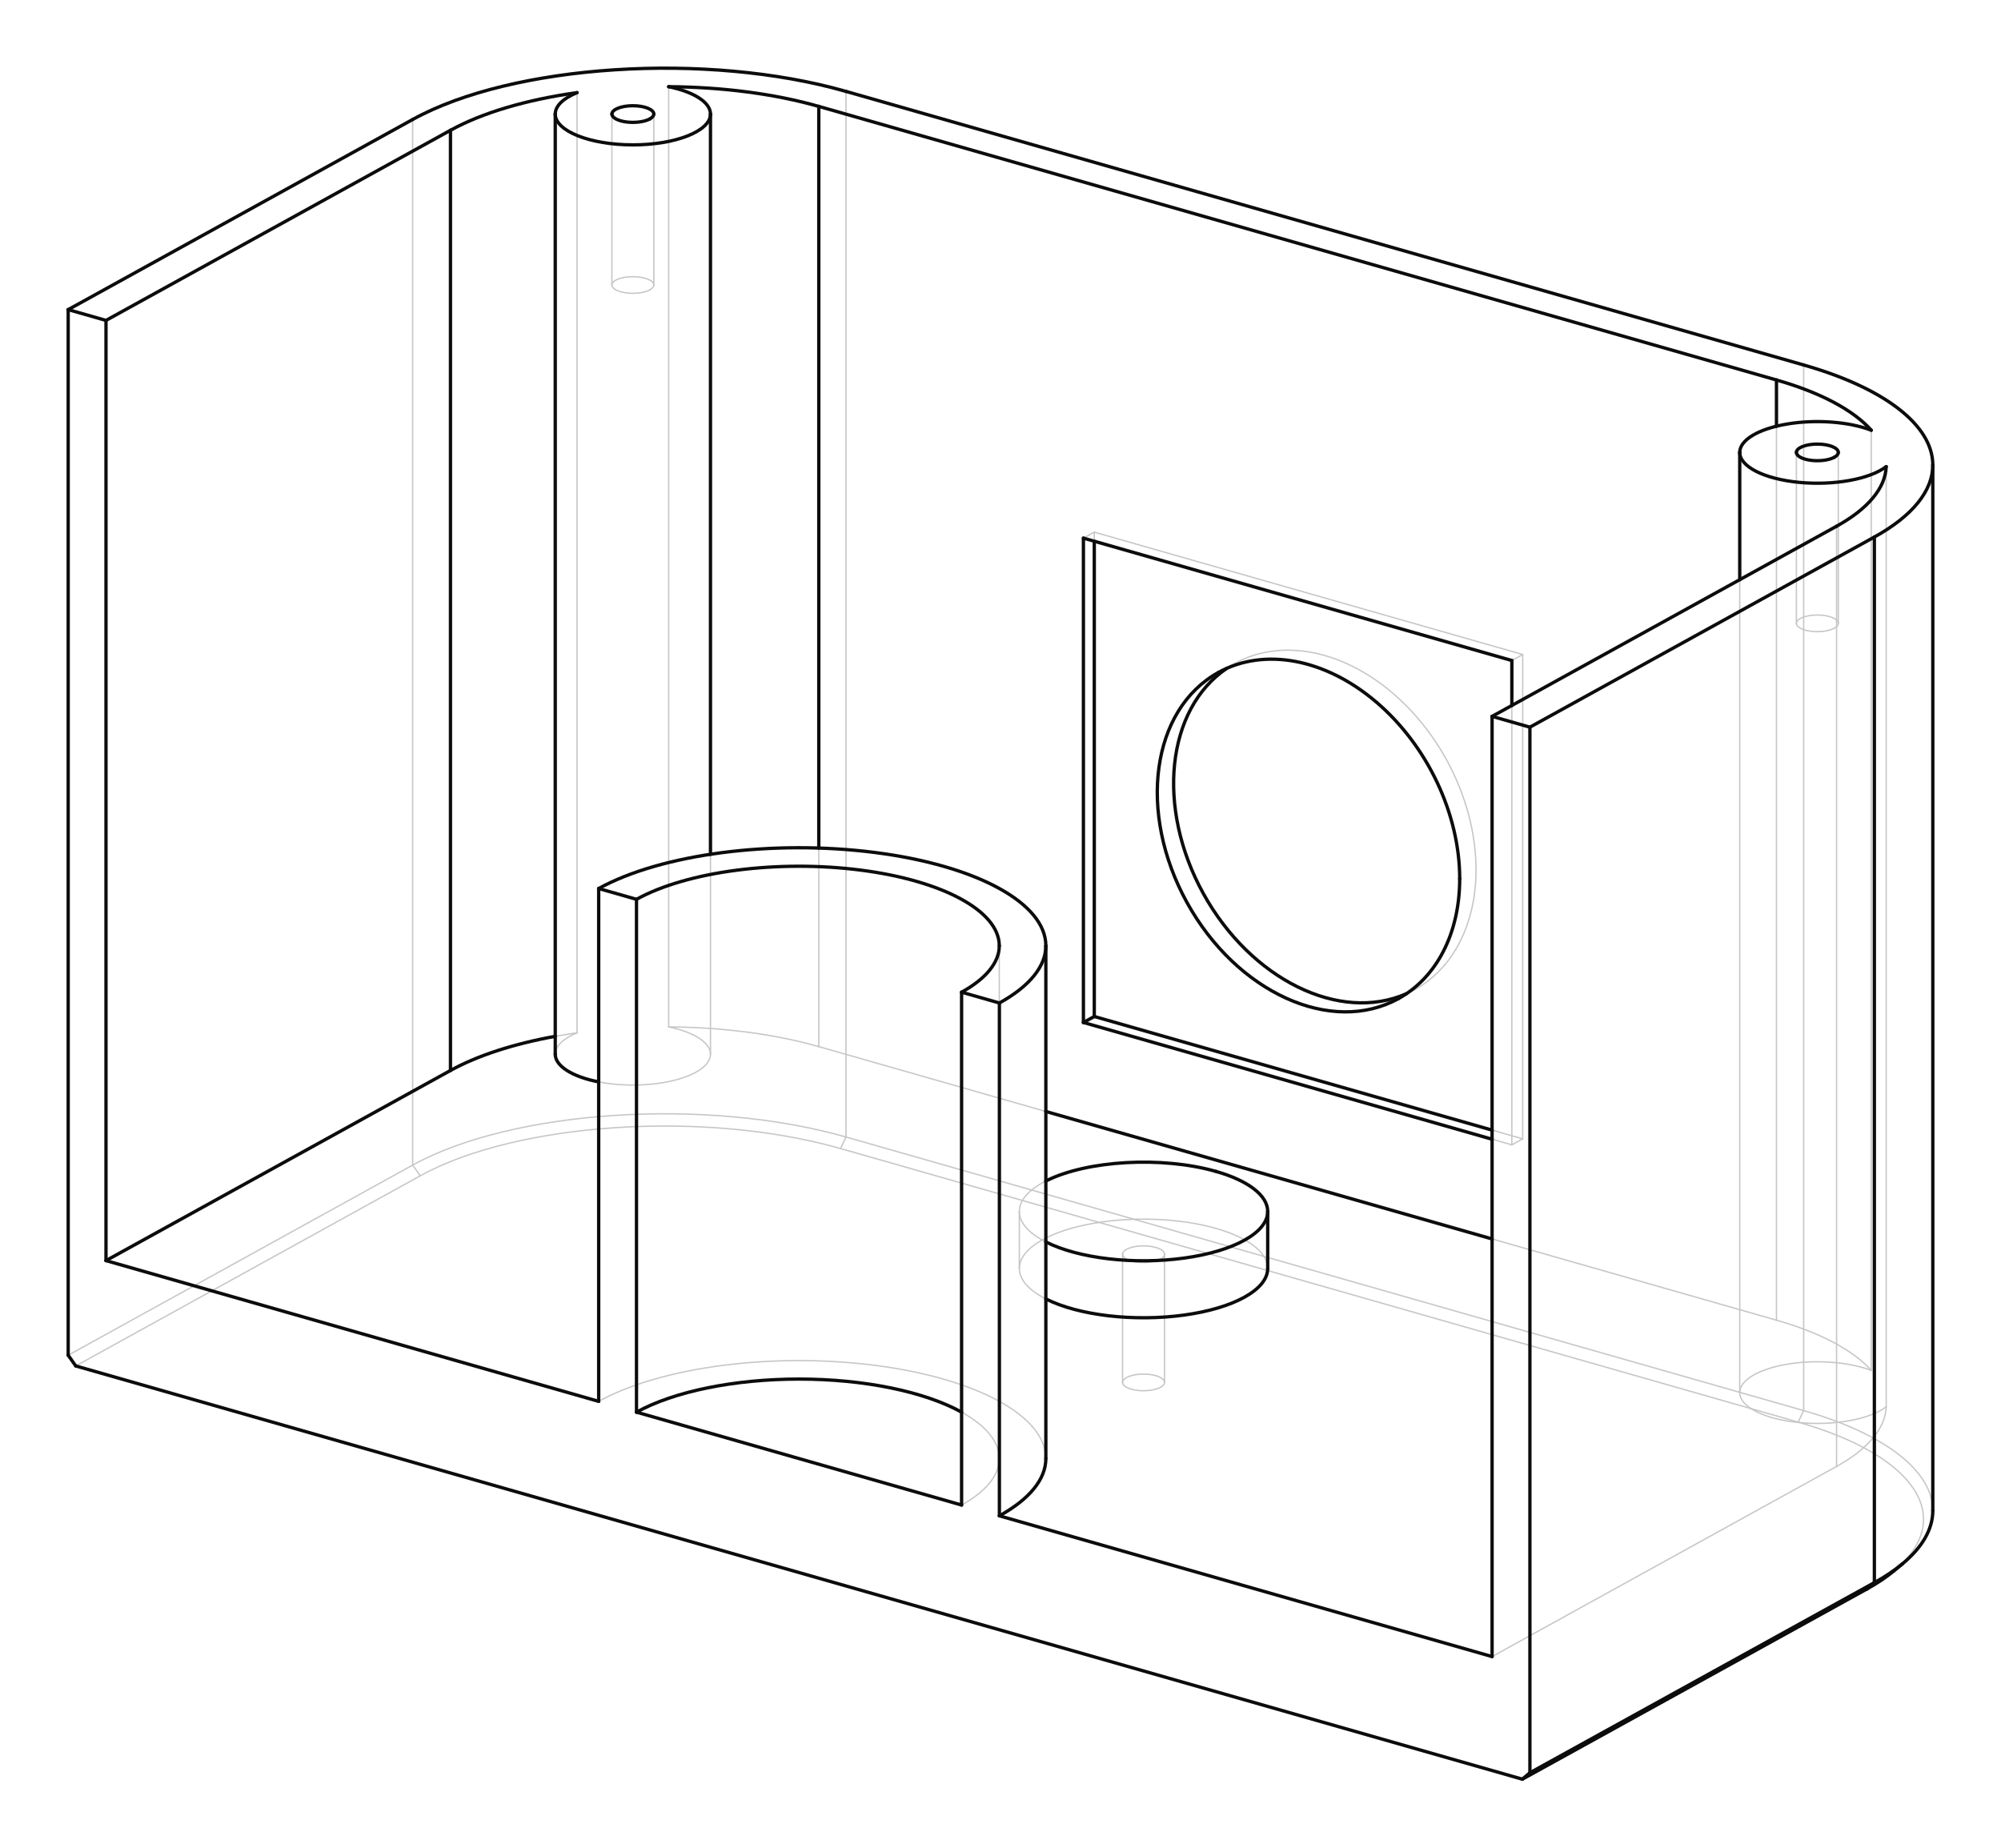
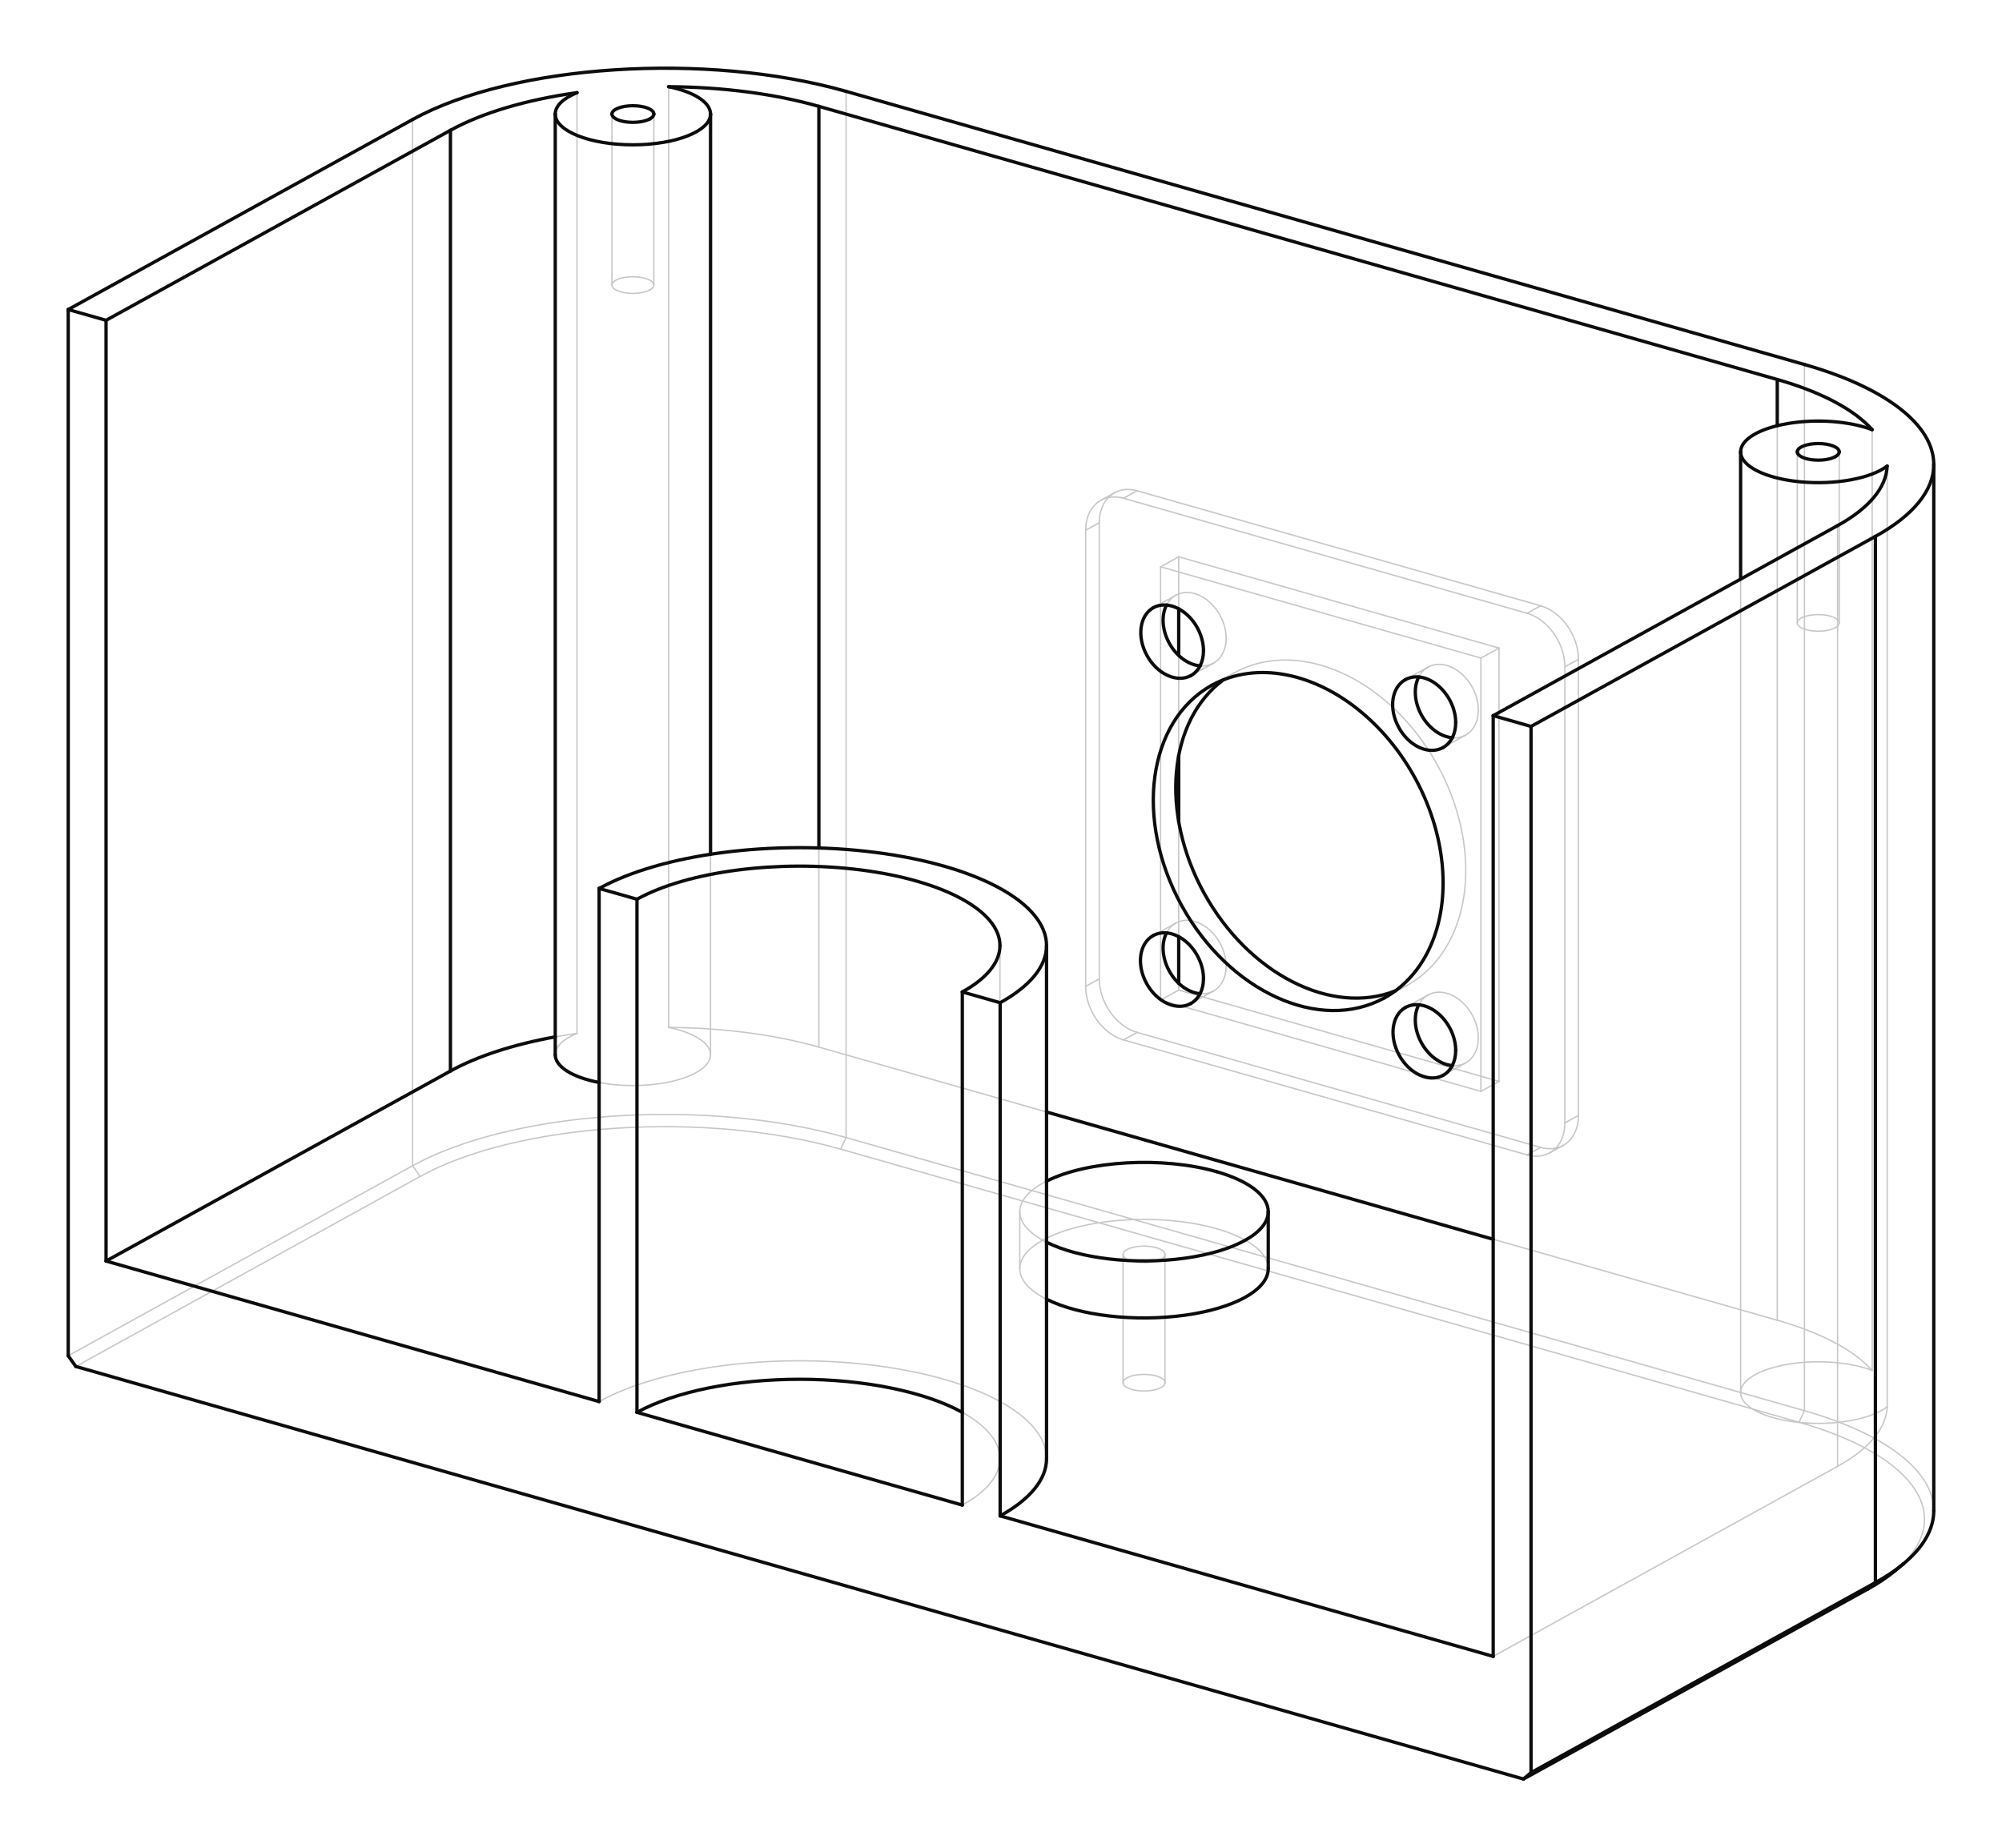
- <svg xmlns="http://www.w3.org/2000/svg" width="180.469mm" height="166.623mm" viewBox="-71.103 -70.123 128.907 119.016" version="1.1">
+ <svg xmlns="http://www.w3.org/2000/svg" width="180.486mm" height="166.556mm" viewBox="-71.307 -69.865 128.919 118.969" version="1.1">
  <g transform="scale(1,-1)" stroke-linecap="round">
-     <g fill="none" stroke="rgb(198,198,198)" stroke-width="0.086" id="hidden">
-       <line x1="-66.71" y1="-17.188" x2="-44.519" y2="-4.938" />
-       <line x1="-66.223" y1="-17.878" x2="-44.031" y2="-5.628" />
-       <path d="M -44.519,-4.938 A 20.0,7.942 180.0 0,0 -16.604,-3.129" />
-       <path d="M -44.031,-5.628 A 19.4,7.704 180.0 0,0 -16.954,-3.873" />
-       <line x1="-16.954" y1="-3.873" x2="44.74" y2="-21.498" />
-       <path d="M 44.74,-21.498 A 19.4,7.704 180.0 0,0 50.901,-31.085" />
-       <path d="M 3.352,-18.504 A 1.35,0.536 1.6883110151532578e-15 0,1 1.214,-18.94" />
-       <path d="M 1.214,-18.94 A 1.35,0.536 1.6883110151532578e-15 1,1 3.914,-18.94" />
-       <path d="M 3.914,-18.94 A 1.35,0.536 1.6883110151532578e-15 0,1 3.352,-18.504" />
-       <line x1="-16.604" y1="-3.129" x2="45.091" y2="-20.754" />
-       <path d="M 23.985,14.093 A 12.0,8.94 -61.101 0,0 20.043,6.371" />
-       <path d="M 20.043,6.371 A 12.0,8.94 -61.101 0,0 19.504,6.104" />
-       <path d="M 7.932,27.068 A 12.0,8.94 -61.101 0,0 8.444,27.382" />
-       <path d="M 8.444,27.382 A 12.0,8.94 -61.101 0,0 23.985,14.093" />
-       <path d="M 45.091,-20.754 A 20.0,7.942 180.0 0,0 53.411,-27.201" />
-       <line x1="25.019" y1="-36.602" x2="47.211" y2="-24.352" />
-       <path d="M 50.409,-20.512 A 17.0,6.751 180.0 0,0 47.211,-24.352" />
-       <line x1="50.409" y1="40.061" x2="50.409" y2="-20.512" />
-       <path d="M 49.445,-18.167 A 5.0,1.986 -2.6856171715093818e-15 0,1 40.973,-19.596" />
-       <path d="M 40.973,-19.596 A 5.0,1.986 -2.6856171715093818e-15 0,1 50.409,-20.512" />
-       <line x1="49.445" y1="42.406" x2="49.445" y2="-18.167" />
-       <path d="M 43.339,-14.93 A 17.0,6.751 180.0 0,0 49.445,-18.167" />
-       <line x1="-18.355" y1="2.695" x2="-3.728" y2="-1.484" />
-       <line x1="25.019" y1="-9.696" x2="43.339" y2="-14.93" />
-       <line x1="26.292" y1="-3.635" x2="26.292" y2="24.673" />
-       <line x1="25.019" y1="-3.272" x2="26.292" y2="-3.635" />
-       <path d="M -28.027,3.965 A 17.0,6.751 180.0 0,0 -18.355,2.695" />
-       <line x1="-28.027" y1="64.538" x2="-28.027" y2="3.965" />
-       <path d="M -28.027,3.965 A 5.0,1.986 -180.0 0,0 -25.333,2.203" />
-       <path d="M -25.333,2.203 A 5.0,1.986 -180.0 0,0 -32.535,0.421" />
-       <path d="M -35.333,2.203 A 5.0,1.986 -180.0 0,0 -33.93,3.583" />
-       <line x1="-33.93" y1="64.155" x2="-33.93" y2="3.583" />
-       <path d="M -35.333,3.358 A 17.0,6.751 180.0 0,0 -33.93,3.583" />
-       <path d="M -29.237,51.45 A 1.35,0.536 -3.8614310128041516e-16 0,1 -28.983,51.763" />
-       <path d="M -28.983,51.763 A 1.35,0.536 -3.8614310128041516e-16 1,1 -31.683,51.763" />
-       <path d="M -31.683,51.763 A 1.35,0.536 -3.8614310128041516e-16 0,1 -29.237,51.45" />
-       <path d="M 47.068,29.651 A 1.35,0.536 -3.8614310128041516e-16 0,1 47.323,29.964" />
-       <path d="M 47.323,29.964 A 1.35,0.536 -3.8614310128041516e-16 1,1 44.623,29.964" />
-       <path d="M 44.623,29.964 A 1.35,0.536 -3.8614310128041516e-16 0,1 47.068,29.651" />
-       <path d="M -3.728,-23.847 A 15.9,6.314 -3.8614310128041516e-16 0,1 -32.535,-20.16" />
-       <path d="M 7.236,-9.018 A 8.0,3.177 1.6883110151532578e-15 0,1 -5.436,-11.597" />
-       <path d="M -5.436,-11.597 A 8.0,3.177 1.6883110151532578e-15 0,1 -3.728,-13.56" />
-       <path d="M 10.564,-11.597 A 8.0,3.177 1.6883110151532578e-15 0,1 7.236,-9.018" />
-       <path d="M -9.156,-26.839 A 12.9,5.123 -3.8614310128041516e-16 0,1 -6.728,-23.847" />
-       <path d="M -6.728,-23.847 A 12.9,5.123 -3.8614310128041516e-16 0,1 -9.156,-20.855" />
-       <path d="M 3.352,-10.244 A 1.35,0.536 1.6883110151532578e-15 0,1 1.214,-10.68" />
-       <path d="M 1.214,-10.68 A 1.35,0.536 1.6883110151532578e-15 1,1 3.914,-10.68" />
-       <path d="M 3.914,-10.68 A 1.35,0.536 1.6883110151532578e-15 0,1 3.352,-10.244" />
-       <line x1="-1.308" y1="35.454" x2="-0.608" y2="35.841" />
-       <line x1="-0.608" y1="35.841" x2="26.992" y2="27.956" />
-       <line x1="26.292" y1="27.569" x2="26.992" y2="27.956" />
-       <line x1="26.992" y1="-3.248" x2="26.992" y2="27.956" />
-       <line x1="26.292" y1="-3.635" x2="26.992" y2="-3.248" />
-       <line x1="25.019" y1="-2.685" x2="26.992" y2="-3.248" />
-       <line x1="-0.608" y1="35.254" x2="-0.608" y2="35.841" />
-       <path d="M -3.728,-5.964 A 8.0,3.177 1.6883110151532578e-15 0,1 -5.436,-7.926" />
-       <path d="M -5.436,-7.926 A 8.0,3.177 1.6883110151532578e-15 0,1 -3.728,-9.889" />
-       <line x1="40.973" y1="-19.596" x2="40.973" y2="32.777" />
-       <line x1="-25.333" y1="2.203" x2="-25.333" y2="15.086" />
-       <line x1="-28.983" y1="51.763" x2="-28.983" y2="62.776" />
-       <line x1="-31.683" y1="51.763" x2="-31.683" y2="62.776" />
-       <line x1="47.323" y1="29.964" x2="47.323" y2="40.977" />
-       <line x1="44.623" y1="29.964" x2="44.623" y2="40.977" />
-       <line x1="-6.728" y1="-23.847" x2="-6.728" y2="9.193" />
-       <line x1="3.914" y1="-18.94" x2="3.914" y2="-10.68" />
-       <line x1="1.214" y1="-18.94" x2="1.214" y2="-10.68" />
-       <line x1="18.991" y1="5.79" x2="20.043" y2="6.371" />
-       <line x1="7.393" y1="26.802" x2="8.444" y2="27.382" />
-       <line x1="-5.436" y1="-11.597" x2="-5.436" y2="-7.926" />
-       <line x1="-44.519" y1="-4.938" x2="-44.519" y2="62.426" />
-       <line x1="-44.519" y1="-4.938" x2="-44.031" y2="-5.628" />
-       <line x1="-16.604" y1="-3.129" x2="-16.604" y2="64.235" />
-       <line x1="-16.604" y1="-3.129" x2="-16.954" y2="-3.873" />
-       <line x1="45.091" y1="-20.754" x2="45.091" y2="46.61" />
-       <line x1="47.211" y1="-24.352" x2="47.211" y2="36.221" />
-       <line x1="43.339" y1="-14.93" x2="43.339" y2="42.665" />
-       <line x1="-18.355" y1="2.695" x2="-18.355" y2="15.487" />
-       <line x1="45.091" y1="-20.754" x2="44.74" y2="-21.498" />
+     <g fill="none" stroke="rgb(198,198,198)" stroke-width="0.086" id="h">
+       <line x1="-66.914" y1="-17.45" x2="-44.737" y2="-5.211" />
+       <line x1="-66.426" y1="-18.14" x2="-44.25" y2="-5.901" />
+       <path d="M -44.737,-5.211 A 20.0,7.932 180.0 0,0 -16.824,-3.399" />
+       <path d="M -44.25,-5.901 A 19.4,7.694 180.0 0,0 -17.175,-4.143" />
+       <line x1="-17.175" y1="-4.143" x2="44.541" y2="-21.734" />
+       <path d="M 44.541,-21.734 A 19.4,7.694 -180.0 0,0 50.715,-31.307" />
+       <path d="M 3.149,-18.752 A 1.35,0.535 2.3091460625189756e-15 0,1 1.012,-19.187" />
+       <path d="M 1.012,-19.187 A 1.35,0.535 2.3091460625189756e-15 0,1 3.712,-19.187" />
+       <path d="M 3.712,-19.187 A 1.35,0.535 2.3091460625189756e-15 0,1 3.149,-18.752" />
+       <line x1="-16.824" y1="-3.399" x2="44.891" y2="-20.99" />
+       <line x1="-1.396" y1="6.34" x2="-1.396" y2="35.716" />
+       <path d="M 1.041,37.775 A 3.0,2.236 118.893 0,1 -0.409,37.648" />
+       <path d="M -0.409,37.648 A 3.0,2.236 118.893 0,1 -1.396,35.716" />
+       <line x1="1.041" y1="37.775" x2="27.026" y2="30.369" />
+       <path d="M 29.462,26.92 A 3.0,2.236 118.893 0,1 27.026,30.369" />
+       <line x1="29.462" y1="-2.455" x2="29.462" y2="26.92" />
+       <path d="M 27.026,-4.515 A 3.0,2.236 118.893 0,1 28.476,-4.387" />
+       <path d="M 28.476,-4.387 A 3.0,2.236 118.893 0,1 29.462,-2.455" />
+       <line x1="1.041" y1="2.892" x2="27.026" y2="-4.515" />
+       <path d="M -1.396,6.34 A 3.0,2.236 118.893 0,1 1.041,2.892" />
+       <path d="M 44.891,-20.99 A 20.0,7.932 -180.0 0,0 53.219,-27.431" />
+       <line x1="24.848" y1="-36.812" x2="47.024" y2="-24.573" />
+       <path d="M 50.218,-20.737 A 17.0,6.742 180.0 0,0 47.024,-24.573" />
+       <line x1="50.218" y1="39.85" x2="50.218" y2="-20.737" />
+       <path d="M 49.251,-18.396 A 5.0,1.983 -1.4767245894913514e-15 0,1 40.78,-19.823" />
+       <path d="M 40.78,-19.823 A 5.0,1.983 -1.4767245894913514e-15 0,1 50.218,-20.737" />
+       <line x1="49.251" y1="42.191" x2="49.251" y2="-18.396" />
+       <path d="M 43.14,-15.163 A 17.0,6.742 180.0 0,0 49.251,-18.396" />
+       <line x1="-18.575" y1="2.428" x2="-3.915" y2="-1.751" />
+       <line x1="24.848" y1="-9.949" x2="43.14" y2="-15.163" />
+       <path d="M -28.248,3.694 A 17.0,6.742 180.0 0,0 -18.575,2.428" />
+       <line x1="-28.248" y1="64.281" x2="-28.248" y2="3.694" />
+       <path d="M -28.248,3.694 A 5.0,1.983 -180.0 0,0 -25.552,1.934" />
+       <path d="M -25.552,1.934 A 5.0,1.983 -180.0 0,0 -32.726,0.149" />
+       <path d="M -35.552,1.934 A 5.0,1.983 -180.0 0,0 -34.151,3.311" />
+       <line x1="-34.151" y1="63.898" x2="-34.151" y2="3.311" />
+       <path d="M -35.552,3.087 A 17.0,6.742 180.0 0,0 -34.151,3.311" />
+       <path d="M -29.456,51.193 A 1.35,0.535 -3.315788187840181e-16 0,1 -29.202,51.506" />
+       <path d="M -29.202,51.506 A 1.35,0.535 -3.315788187840181e-16 0,1 -31.902,51.506" />
+       <path d="M -31.902,51.506 A 1.35,0.535 -3.315788187840181e-16 0,1 -29.456,51.193" />
+       <path d="M 46.876,29.436 A 1.35,0.535 -3.315788187840181e-16 0,1 47.13,29.748" />
+       <path d="M 47.13,29.748 A 1.35,0.535 -3.315788187840181e-16 0,1 44.43,29.748" />
+       <path d="M 44.43,29.748 A 1.35,0.535 -3.315788187840181e-16 0,1 46.876,29.436" />
+       <path d="M -3.915,-24.082 A 15.9,6.306 -3.315788187840181e-16 0,1 -32.726,-20.401" />
+       <path d="M 7.03,-9.266 A 8.0,3.173 2.3091460625189756e-15 0,1 -5.638,-11.843" />
+       <path d="M -5.638,-11.843 A 8.0,3.173 2.3091460625189756e-15 0,1 -3.915,-13.81" />
+       <path d="M 10.362,-11.843 A 8.0,3.173 2.3091460625189756e-15 0,1 7.03,-9.266" />
+       <path d="M -9.339,-27.067 A 12.9,5.116 -3.315788187840181e-16 0,1 -6.915,-24.082" />
+       <path d="M -6.915,-24.082 A 12.9,5.116 -3.315788187840181e-16 0,1 -9.339,-21.096" />
+       <path d="M 3.149,-10.49 A 1.35,0.535 2.3091460625189756e-15 0,1 1.012,-10.925" />
+       <path d="M 1.012,-10.925 A 1.35,0.535 2.3091460625189756e-15 0,1 3.712,-10.925" />
+       <path d="M 3.712,-10.925 A 1.35,0.535 2.3091460625189756e-15 0,1 3.149,-10.49" />
+       <line x1="-0.52" y1="6.823" x2="-0.52" y2="36.199" />
+       <path d="M 1.916,38.258 A 3.0,2.236 118.893 0,1 0.466,38.131" />
+       <path d="M 0.466,38.131 A 3.0,2.236 118.893 0,1 -0.52,36.199" />
+       <line x1="1.916" y1="38.258" x2="27.902" y2="30.852" />
+       <path d="M 30.338,27.403 A 3.0,2.236 118.893 0,1 27.902,30.852" />
+       <line x1="30.338" y1="-1.972" x2="30.338" y2="27.403" />
+       <path d="M 27.902,-4.032 A 3.0,2.236 118.893 0,1 29.351,-3.904" />
+       <path d="M 29.351,-3.904 A 3.0,2.236 118.893 0,1 30.338,-1.972" />
+       <line x1="1.916" y1="3.375" x2="27.902" y2="-4.032" />
+       <path d="M -0.52,6.823 A 3.0,2.236 118.893 0,1 1.916,3.375" />
+       <path d="M 7.651,28.762 A 2.5,1.864 -61.107 0,0 6.829,27.152" />
+       <path d="M 6.829,27.152 A 2.5,1.864 -61.107 0,0 5.972,26.98" />
+       <path d="M 3.811,30.896 A 2.5,1.864 -61.107 0,0 4.413,31.529" />
+       <path d="M 4.413,31.529 A 2.5,1.864 -61.107 0,0 7.651,28.762" />
+       <path d="M 23.892,24.133 A 2.5,1.864 -61.107 0,0 23.07,22.523" />
+       <path d="M 23.07,22.523 A 2.5,1.864 -61.107 0,0 22.213,22.351" />
+       <path d="M 20.052,26.267 A 2.5,1.864 -61.107 0,0 20.654,26.9" />
+       <path d="M 20.654,26.9 A 2.5,1.864 -61.107 0,0 23.892,24.133" />
+       <path d="M 7.651,7.648 A 2.5,1.864 -61.107 0,0 6.829,6.038" />
+       <path d="M 6.829,6.038 A 2.5,1.864 -61.107 0,0 5.972,5.866" />
+       <path d="M 3.811,9.782 A 2.5,1.864 -61.107 0,0 4.413,10.416" />
+       <path d="M 4.413,10.416 A 2.5,1.864 -61.107 0,0 7.651,7.648" />
+       <path d="M 23.08,13.807 A 11.5,8.573 -61.107 0,0 19.298,6.401" />
+       <path d="M 19.298,6.401 A 11.5,8.573 -61.107 0,0 18.542,6.046" />
+       <path d="M 7.482,26.087 A 11.5,8.573 -61.107 0,0 8.185,26.538" />
+       <path d="M 8.185,26.538 A 11.5,8.573 -61.107 0,0 23.08,13.807" />
+       <path d="M 23.892,3.019 A 2.5,1.864 -61.107 0,0 23.07,1.409" />
+       <path d="M 23.07,1.409 A 2.5,1.864 -61.107 0,0 22.213,1.237" />
+       <path d="M 20.052,5.153 A 2.5,1.864 -61.107 0,0 20.654,5.787" />
+       <path d="M 20.654,5.787 A 2.5,1.864 -61.107 0,0 23.892,3.019" />
+       <path d="M -3.915,-6.204 A 8.0,3.173 2.3091460625189756e-15 0,1 -5.638,-8.171" />
+       <path d="M -5.638,-8.171 A 8.0,3.173 2.3091460625189756e-15 0,1 -3.915,-10.138" />
+       <line x1="4.596" y1="6.099" x2="25.222" y2="0.22" />
+       <line x1="25.222" y1="0.22" x2="25.222" y2="28.127" />
+       <line x1="4.596" y1="34.006" x2="25.222" y2="28.127" />
+       <line x1="4.596" y1="6.099" x2="4.596" y2="6.538" />
+       <line x1="4.596" y1="9.54" x2="4.596" y2="16.942" />
+       <line x1="4.596" y1="21.21" x2="4.596" y2="27.652" />
+       <line x1="4.596" y1="30.654" x2="4.596" y2="34.006" />
+       <line x1="3.429" y1="5.455" x2="3.429" y2="33.362" />
+       <line x1="3.429" y1="5.455" x2="24.055" y2="-0.424" />
+       <line x1="3.429" y1="33.362" x2="24.055" y2="27.483" />
+       <line x1="24.055" y1="-0.424" x2="24.055" y2="27.483" />
+       <line x1="4.596" y1="6.099" x2="3.429" y2="5.455" />
+       <line x1="25.222" y1="0.22" x2="24.055" y2="-0.424" />
+       <line x1="25.222" y1="28.127" x2="24.055" y2="27.483" />
+       <line x1="4.596" y1="34.006" x2="3.429" y2="33.362" />
+       <line x1="40.78" y1="-19.823" x2="40.78" y2="32.568" />
+       <line x1="-25.552" y1="1.934" x2="-25.552" y2="14.847" />
+       <line x1="-29.202" y1="51.506" x2="-29.202" y2="62.521" />
+       <line x1="-31.902" y1="51.506" x2="-31.902" y2="62.521" />
+       <line x1="47.13" y1="29.748" x2="47.13" y2="40.764" />
+       <line x1="44.43" y1="29.748" x2="44.43" y2="40.764" />
+       <line x1="-6.915" y1="-24.082" x2="-6.915" y2="8.966" />
+       <line x1="3.712" y1="-19.187" x2="3.712" y2="-10.925" />
+       <line x1="1.012" y1="-19.187" x2="1.012" y2="-10.925" />
+       <line x1="0.466" y1="38.131" x2="-0.409" y2="37.648" />
+       <line x1="29.351" y1="-3.904" x2="28.476" y2="-4.387" />
+       <line x1="5.37" y1="26.347" x2="6.829" y2="27.152" />
+       <line x1="2.954" y1="30.724" x2="4.413" y2="31.529" />
+       <line x1="21.611" y1="21.717" x2="23.07" y2="22.523" />
+       <line x1="19.195" y1="26.095" x2="20.654" y2="26.9" />
+       <line x1="5.37" y1="5.233" x2="6.829" y2="6.038" />
+       <line x1="2.954" y1="9.611" x2="4.413" y2="10.416" />
+       <line x1="17.839" y1="5.595" x2="19.298" y2="6.401" />
+       <line x1="6.726" y1="25.732" x2="8.185" y2="26.538" />
+       <line x1="21.611" y1="0.604" x2="23.07" y2="1.409" />
+       <line x1="19.195" y1="4.981" x2="20.654" y2="5.787" />
+       <line x1="-5.638" y1="-11.843" x2="-5.638" y2="-8.171" />
+       <line x1="-44.737" y1="-5.211" x2="-44.737" y2="62.169" />
+       <line x1="-44.737" y1="-5.211" x2="-44.25" y2="-5.901" />
+       <line x1="-16.824" y1="-3.399" x2="-16.824" y2="63.981" />
+       <line x1="-16.824" y1="-3.399" x2="-17.175" y2="-4.143" />
+       <line x1="44.891" y1="-20.99" x2="44.891" y2="46.39" />
+       <line x1="47.024" y1="-24.573" x2="47.024" y2="36.014" />
+       <line x1="43.14" y1="-15.163" x2="43.14" y2="42.448" />
+       <line x1="-18.575" y1="2.428" x2="-18.575" y2="15.253" />
+       <line x1="44.891" y1="-20.99" x2="44.541" y2="-21.734" />
+       <line x1="-1.396" y1="6.34" x2="-0.52" y2="6.823" />
+       <line x1="-1.396" y1="35.716" x2="-0.52" y2="36.199" />
+       <line x1="1.041" y1="37.775" x2="1.916" y2="38.258" />
+       <line x1="27.026" y1="30.369" x2="27.902" y2="30.852" />
+       <line x1="29.462" y1="26.92" x2="30.338" y2="27.403" />
+       <line x1="29.462" y1="-2.455" x2="30.338" y2="-1.972" />
+       <line x1="27.026" y1="-4.515" x2="27.902" y2="-4.032" />
+       <line x1="1.041" y1="2.892" x2="1.916" y2="3.375" />
    </g>
-     <g fill="none" stroke="rgb(12,12,12)" stroke-width="0.214" id="visible">
-       <line x1="-66.71" y1="50.176" x2="-44.519" y2="62.426" />
-       <line x1="-66.71" y1="50.176" x2="-66.71" y2="-17.188" />
-       <line x1="-66.71" y1="-17.188" x2="-66.223" y2="-17.878" />
-       <path d="M -16.604,64.235 A 20.0,7.942 -3.8614310128041516e-16 0,1 -44.519,62.426" />
-       <line x1="-16.604" y1="64.235" x2="45.091" y2="46.61" />
-       <path d="M 49.646,35.525 A 20.0,7.942 -3.8614310128041516e-16 0,1 53.411,40.163" />
-       <path d="M 53.411,40.163 A 20.0,7.942 -3.8614310128041516e-16 0,1 45.091,46.61" />
-       <line x1="27.455" y1="23.275" x2="49.646" y2="35.525" />
-       <line x1="27.455" y1="23.275" x2="25.019" y2="23.971" />
-       <line x1="25.019" y1="23.971" x2="47.211" y2="36.221" />
-       <path d="M 50.409,40.061 A 17.0,6.751 180.0 0,0 47.211,36.221" />
-       <path d="M 50.409,40.061 A 5.0,1.986 180.0 0,0 40.973,40.977" />
-       <path d="M 40.973,40.977 A 5.0,1.986 180.0 0,0 49.445,42.406" />
-       <path d="M 43.339,45.643 A 17.0,6.751 180.0 0,0 49.445,42.406" />
-       <line x1="-18.355" y1="63.268" x2="43.339" y2="45.643" />
-       <path d="M -28.027,64.538 A 17.0,6.751 180.0 0,0 -18.355,63.268" />
-       <path d="M -33.93,64.155 A 5.0,1.986 -5.419823082756592e-15 0,1 -35.333,62.776" />
-       <path d="M -35.333,62.776 A 5.0,1.986 -5.419823082756592e-15 0,1 -25.333,62.776" />
-       <path d="M -25.333,62.776 A 5.0,1.986 -5.419823082756592e-15 0,1 -28.027,64.538" />
-       <path d="M -42.083,61.73 A 17.0,6.751 180.0 0,0 -33.93,64.155" />
-       <line x1="-64.275" y1="49.481" x2="-42.083" y2="61.73" />
-       <line x1="-64.275" y1="49.481" x2="-66.71" y2="50.176" />
-       <path d="M -29.237,62.463 A 1.35,0.536 -3.8614310128041516e-16 0,1 -28.983,62.776" />
-       <path d="M -28.983,62.776 A 1.35,0.536 -3.8614310128041516e-16 1,1 -31.683,62.776" />
-       <path d="M -31.683,62.776 A 1.35,0.536 -3.8614310128041516e-16 0,1 -29.237,62.463" />
-       <path d="M 47.068,40.664 A 1.35,0.536 -3.8614310128041516e-16 0,1 47.323,40.977" />
-       <path d="M 47.323,40.977 A 1.35,0.536 -3.8614310128041516e-16 1,1 44.623,40.977" />
-       <path d="M 44.623,40.977 A 1.35,0.536 -3.8614310128041516e-16 0,1 47.068,40.664" />
-       <line x1="-66.223" y1="-17.878" x2="26.968" y2="-44.501" />
-       <line x1="26.968" y1="-44.501" x2="27.455" y2="-44.089" />
-       <line x1="27.455" y1="23.275" x2="27.455" y2="-44.089" />
-       <line x1="25.019" y1="23.971" x2="25.019" y2="-36.602" />
-       <line x1="25.019" y1="-36.602" x2="-6.721" y2="-27.534" />
-       <line x1="-6.721" y1="-27.534" x2="-6.721" y2="5.505" />
-       <line x1="-6.721" y1="5.505" x2="-9.156" y2="6.201" />
-       <line x1="-9.156" y1="-26.839" x2="-9.156" y2="6.201" />
-       <line x1="-9.156" y1="-26.839" x2="-30.099" y2="-20.855" />
-       <line x1="-30.099" y1="-20.855" x2="-30.099" y2="12.184" />
-       <line x1="-30.099" y1="12.184" x2="-32.535" y2="12.88" />
-       <line x1="-32.535" y1="-20.16" x2="-32.535" y2="12.88" />
-       <line x1="-32.535" y1="-20.16" x2="-64.275" y2="-11.092" />
-       <line x1="-64.275" y1="49.481" x2="-64.275" y2="-11.092" />
-       <path d="M 50.901,-31.085 A 19.4,7.704 180.0 0,0 49.159,-32.251" />
-       <line x1="49.159" y1="-32.251" x2="26.968" y2="-44.501" />
-       <path d="M 19.504,6.104 A 12.0,8.94 -61.101 0,0 7.932,27.068" />
-       <path d="M 53.411,-27.201 A 20.0,7.942 180.0 0,0 51.442,-30.638" />
-       <path d="M 51.442,-30.638 A 20.0,7.942 180.0 0,0 49.646,-31.839" />
-       <line x1="49.646" y1="-31.839" x2="27.455" y2="-44.089" />
-       <line x1="-3.728" y1="-1.484" x2="25.019" y2="-9.696" />
-       <line x1="-1.308" y1="35.454" x2="26.292" y2="27.569" />
-       <line x1="26.292" y1="24.673" x2="26.292" y2="27.569" />
-       <line x1="-1.308" y1="4.25" x2="25.019" y2="-3.272" />
-       <line x1="-1.308" y1="4.25" x2="-1.308" y2="35.454" />
-       <path d="M -32.535,0.421 A 5.0,1.986 -180.0 0,0 -35.333,2.203" />
-       <path d="M -42.083,1.157 A 17.0,6.751 180.0 0,0 -35.333,3.358" />
-       <line x1="-64.275" y1="-11.092" x2="-42.083" y2="1.157" />
-       <path d="M -6.721,-27.534 A 15.9,6.314 -3.8614310128041516e-16 0,1 -3.728,-23.847" />
-       <path d="M -3.728,-13.56 A 8.0,3.177 1.6883110151532578e-15 0,1 10.564,-11.597" />
-       <path d="M -6.721,5.505 A 15.9,6.314 -3.8614310128041516e-16 0,1 -3.728,9.193" />
-       <path d="M -3.728,9.193 A 15.9,6.314 -3.8614310128041516e-16 0,1 -32.535,12.88" />
-       <path d="M -9.156,6.201 A 12.9,5.123 -3.8614310128041516e-16 0,1 -6.728,9.193" />
-       <path d="M -6.728,9.193 A 12.9,5.123 -3.8614310128041516e-16 0,1 -30.099,12.184" />
-       <path d="M -9.156,-20.855 A 12.9,5.123 -3.8614310128041516e-16 0,1 -30.099,-20.855" />
-       <path d="M 22.933,13.513 A 12.0,8.94 -61.101 0,0 18.991,5.79" />
-       <path d="M 18.991,5.79 A 12.0,8.94 -61.101 0,0 7.393,26.802" />
-       <path d="M 7.393,26.802 A 12.0,8.94 -61.101 0,0 22.933,13.513" />
-       <line x1="-1.308" y1="4.25" x2="-0.608" y2="4.636" />
-       <line x1="-0.608" y1="4.636" x2="25.019" y2="-2.685" />
-       <line x1="-0.608" y1="4.636" x2="-0.608" y2="35.254" />
-       <path d="M 7.236,-5.347 A 8.0,3.177 1.6883110151532578e-15 0,1 -3.728,-5.964" />
-       <path d="M -3.728,-9.889 A 8.0,3.177 1.6883110151532578e-15 0,1 10.564,-7.926" />
-       <path d="M 10.564,-7.926 A 8.0,3.177 1.6883110151532578e-15 0,1 7.236,-5.347" />
-       <line x1="49.646" y1="-31.839" x2="49.646" y2="35.525" />
-       <line x1="43.339" y1="42.665" x2="43.339" y2="45.643" />
-       <line x1="-18.355" y1="15.487" x2="-18.355" y2="63.268" />
-       <line x1="-42.083" y1="1.157" x2="-42.083" y2="61.73" />
-       <line x1="49.646" y1="-31.839" x2="49.159" y2="-32.251" />
-       <line x1="53.411" y1="40.163" x2="53.411" y2="-27.201" />
-       <line x1="40.973" y1="32.777" x2="40.973" y2="40.977" />
-       <line x1="-25.333" y1="15.086" x2="-25.333" y2="62.776" />
-       <line x1="-35.333" y1="2.203" x2="-35.333" y2="62.776" />
-       <line x1="-3.728" y1="-23.847" x2="-3.728" y2="9.193" />
-       <line x1="50.901" y1="-31.085" x2="51.442" y2="-30.638" />
-       <line x1="10.564" y1="-11.597" x2="10.564" y2="-7.926" />
+     <g fill="none" stroke="rgb(12,12,12)" stroke-width="0.214" id="v">
+       <line x1="-66.914" y1="49.93" x2="-44.737" y2="62.169" />
+       <line x1="-66.914" y1="49.93" x2="-66.914" y2="-17.45" />
+       <line x1="-66.914" y1="-17.45" x2="-66.426" y2="-18.14" />
+       <path d="M -16.824,63.981 A 20.0,7.932 -3.315788187840181e-16 0,1 -44.737,62.169" />
+       <line x1="-16.824" y1="63.981" x2="44.891" y2="46.39" />
+       <path d="M 49.46,35.319 A 20.0,7.932 -3.315788187840181e-16 0,1 53.219,39.949" />
+       <path d="M 53.219,39.949 A 20.0,7.932 -3.315788187840181e-16 0,1 44.891,46.39" />
+       <line x1="27.284" y1="23.081" x2="49.46" y2="35.319" />
+       <line x1="27.284" y1="23.081" x2="24.848" y2="23.775" />
+       <line x1="24.848" y1="23.775" x2="47.024" y2="36.014" />
+       <path d="M 50.218,39.85 A 17.0,6.742 180.0 0,0 47.024,36.014" />
+       <path d="M 50.218,39.85 A 5.0,1.983 180.0 0,0 40.78,40.764" />
+       <path d="M 40.78,40.764 A 5.0,1.983 180.0 0,0 49.251,42.191" />
+       <path d="M 43.14,45.424 A 17.0,6.742 180.0 0,0 49.251,42.191" />
+       <line x1="-18.575" y1="63.015" x2="43.14" y2="45.424" />
+       <path d="M -28.248,64.281 A 17.0,6.742 180.0 0,0 -18.575,63.015" />
+       <path d="M -34.151,63.898 A 5.0,1.983 3.610975747763449e-16 0,1 -35.552,62.521" />
+       <path d="M -35.552,62.521 A 5.0,1.983 3.610975747763449e-16 0,1 -25.552,62.521" />
+       <path d="M -25.552,62.521 A 5.0,1.983 3.610975747763449e-16 0,1 -28.248,64.281" />
+       <path d="M -42.301,61.474 A 17.0,6.742 180.0 0,0 -34.151,63.898" />
+       <line x1="-64.478" y1="49.236" x2="-42.301" y2="61.474" />
+       <line x1="-64.478" y1="49.236" x2="-66.914" y2="49.93" />
+       <path d="M -29.456,62.209 A 1.35,0.535 -3.315788187840181e-16 0,1 -29.202,62.521" />
+       <path d="M -29.202,62.521 A 1.35,0.535 -3.315788187840181e-16 0,1 -31.902,62.521" />
+       <path d="M -31.902,62.521 A 1.35,0.535 -3.315788187840181e-16 0,1 -29.456,62.209" />
+       <path d="M 46.876,40.452 A 1.35,0.535 -3.315788187840181e-16 0,1 47.13,40.764" />
+       <path d="M 47.13,40.764 A 1.35,0.535 -3.315788187840181e-16 0,1 44.43,40.764" />
+       <path d="M 44.43,40.764 A 1.35,0.535 -3.315788187840181e-16 0,1 46.876,40.452" />
+       <line x1="-66.426" y1="-18.14" x2="26.797" y2="-44.711" />
+       <line x1="26.797" y1="-44.711" x2="27.284" y2="-44.299" />
+       <line x1="27.284" y1="23.081" x2="27.284" y2="-44.299" />
+       <line x1="24.848" y1="23.775" x2="24.848" y2="-36.812" />
+       <line x1="24.848" y1="-36.812" x2="-6.903" y2="-27.762" />
+       <line x1="-6.903" y1="-27.762" x2="-6.903" y2="5.286" />
+       <line x1="-6.903" y1="5.286" x2="-9.339" y2="5.98" />
+       <line x1="-9.339" y1="-27.067" x2="-9.339" y2="5.98" />
+       <line x1="-9.339" y1="-27.067" x2="-30.29" y2="-21.096" />
+       <line x1="-30.29" y1="-21.096" x2="-30.29" y2="11.952" />
+       <line x1="-30.29" y1="11.952" x2="-32.726" y2="12.646" />
+       <line x1="-32.726" y1="-20.401" x2="-32.726" y2="12.646" />
+       <line x1="-32.726" y1="-20.401" x2="-64.478" y2="-11.351" />
+       <line x1="-64.478" y1="49.236" x2="-64.478" y2="-11.351" />
+       <path d="M 50.715,-31.307 A 19.4,7.694 -180.0 0,0 48.973,-32.473" />
+       <line x1="48.973" y1="-32.473" x2="26.797" y2="-44.711" />
+       <path d="M 53.219,-27.431 A 20.0,7.932 -180.0 0,0 51.256,-30.859" />
+       <path d="M 51.256,-30.859 A 20.0,7.932 -180.0 0,0 49.46,-32.061" />
+       <line x1="49.46" y1="-32.061" x2="27.284" y2="-44.299" />
+       <line x1="-3.915" y1="-1.751" x2="24.848" y2="-9.949" />
+       <path d="M 6.192,27.957 A 2.5,1.864 -61.107 0,0 5.37,26.347" />
+       <path d="M 5.37,26.347 A 2.5,1.864 -61.107 0,0 2.954,30.724" />
+       <path d="M 2.954,30.724 A 2.5,1.864 -61.107 0,0 6.192,27.957" />
+       <path d="M 22.433,23.328 A 2.5,1.864 -61.107 0,0 21.611,21.717" />
+       <path d="M 21.611,21.717 A 2.5,1.864 -61.107 0,0 19.195,26.095" />
+       <path d="M 19.195,26.095 A 2.5,1.864 -61.107 0,0 22.433,23.328" />
+       <path d="M 6.192,6.843 A 2.5,1.864 -61.107 0,0 5.37,5.233" />
+       <path d="M 5.37,5.233 A 2.5,1.864 -61.107 0,0 2.954,9.611" />
+       <path d="M 2.954,9.611 A 2.5,1.864 -61.107 0,0 6.192,6.843" />
+       <path d="M 21.621,13.002 A 11.5,8.573 -61.107 0,0 17.839,5.595" />
+       <path d="M 17.839,5.595 A 11.5,8.573 -61.107 0,0 6.726,25.732" />
+       <path d="M 6.726,25.732 A 11.5,8.573 -61.107 0,0 21.621,13.002" />
+       <path d="M 22.433,2.214 A 2.5,1.864 -61.107 0,0 21.611,0.604" />
+       <path d="M 21.611,0.604 A 2.5,1.864 -61.107 0,0 19.195,4.981" />
+       <path d="M 19.195,4.981 A 2.5,1.864 -61.107 0,0 22.433,2.214" />
+       <path d="M -32.726,0.149 A 5.0,1.983 -180.0 0,0 -35.552,1.934" />
+       <path d="M -42.301,0.887 A 17.0,6.742 180.0 0,0 -35.552,3.087" />
+       <line x1="-64.478" y1="-11.351" x2="-42.301" y2="0.887" />
+       <path d="M -6.903,-27.762 A 15.9,6.306 -3.315788187840181e-16 0,1 -3.915,-24.082" />
+       <path d="M -3.915,-13.81 A 8.0,3.173 2.3091460625189756e-15 0,1 10.362,-11.843" />
+       <path d="M -6.903,5.286 A 15.9,6.306 -3.315788187840181e-16 0,1 -3.915,8.966" />
+       <path d="M -3.915,8.966 A 15.9,6.306 -3.315788187840181e-16 0,1 -32.726,12.646" />
+       <path d="M -9.339,5.98 A 12.9,5.116 -3.315788187840181e-16 0,1 -6.915,8.966" />
+       <path d="M -6.915,8.966 A 12.9,5.116 -3.315788187840181e-16 0,1 -30.29,11.952" />
+       <path d="M -9.339,-21.096 A 12.9,5.116 -3.315788187840181e-16 0,1 -30.29,-21.096" />
+       <path d="M 5.972,26.98 A 2.5,1.864 -61.107 0,0 3.811,30.896" />
+       <path d="M 22.213,22.351 A 2.5,1.864 -61.107 0,0 20.052,26.267" />
+       <path d="M 5.972,5.866 A 2.5,1.864 -61.107 0,0 3.811,9.782" />
+       <path d="M 18.542,6.046 A 11.5,8.573 -61.107 0,0 7.482,26.087" />
+       <path d="M 22.213,1.237 A 2.5,1.864 -61.107 0,0 20.052,5.153" />
+       <path d="M 7.03,-5.594 A 8.0,3.173 2.3091460625189756e-15 0,1 -3.915,-6.204" />
+       <path d="M -3.915,-10.138 A 8.0,3.173 2.3091460625189756e-15 0,1 10.362,-8.171" />
+       <path d="M 10.362,-8.171 A 8.0,3.173 2.3091460625189756e-15 0,1 7.03,-5.594" />
+       <line x1="4.596" y1="6.538" x2="4.596" y2="9.54" />
+       <line x1="4.596" y1="16.942" x2="4.596" y2="21.21" />
+       <line x1="4.596" y1="27.652" x2="4.596" y2="30.654" />
+       <line x1="49.46" y1="-32.061" x2="49.46" y2="35.319" />
+       <line x1="43.14" y1="42.448" x2="43.14" y2="45.424" />
+       <line x1="-18.575" y1="15.253" x2="-18.575" y2="63.015" />
+       <line x1="-42.301" y1="0.887" x2="-42.301" y2="61.474" />
+       <line x1="49.46" y1="-32.061" x2="48.973" y2="-32.473" />
+       <line x1="53.219" y1="39.949" x2="53.219" y2="-27.431" />
+       <line x1="40.78" y1="32.568" x2="40.78" y2="40.764" />
+       <line x1="-25.552" y1="14.847" x2="-25.552" y2="62.521" />
+       <line x1="-35.552" y1="1.934" x2="-35.552" y2="62.521" />
+       <line x1="-3.915" y1="-24.082" x2="-3.915" y2="8.966" />
+       <line x1="50.715" y1="-31.307" x2="51.256" y2="-30.859" />
+       <line x1="10.362" y1="-11.843" x2="10.362" y2="-8.171" />
    </g>
  </g>
</svg>
